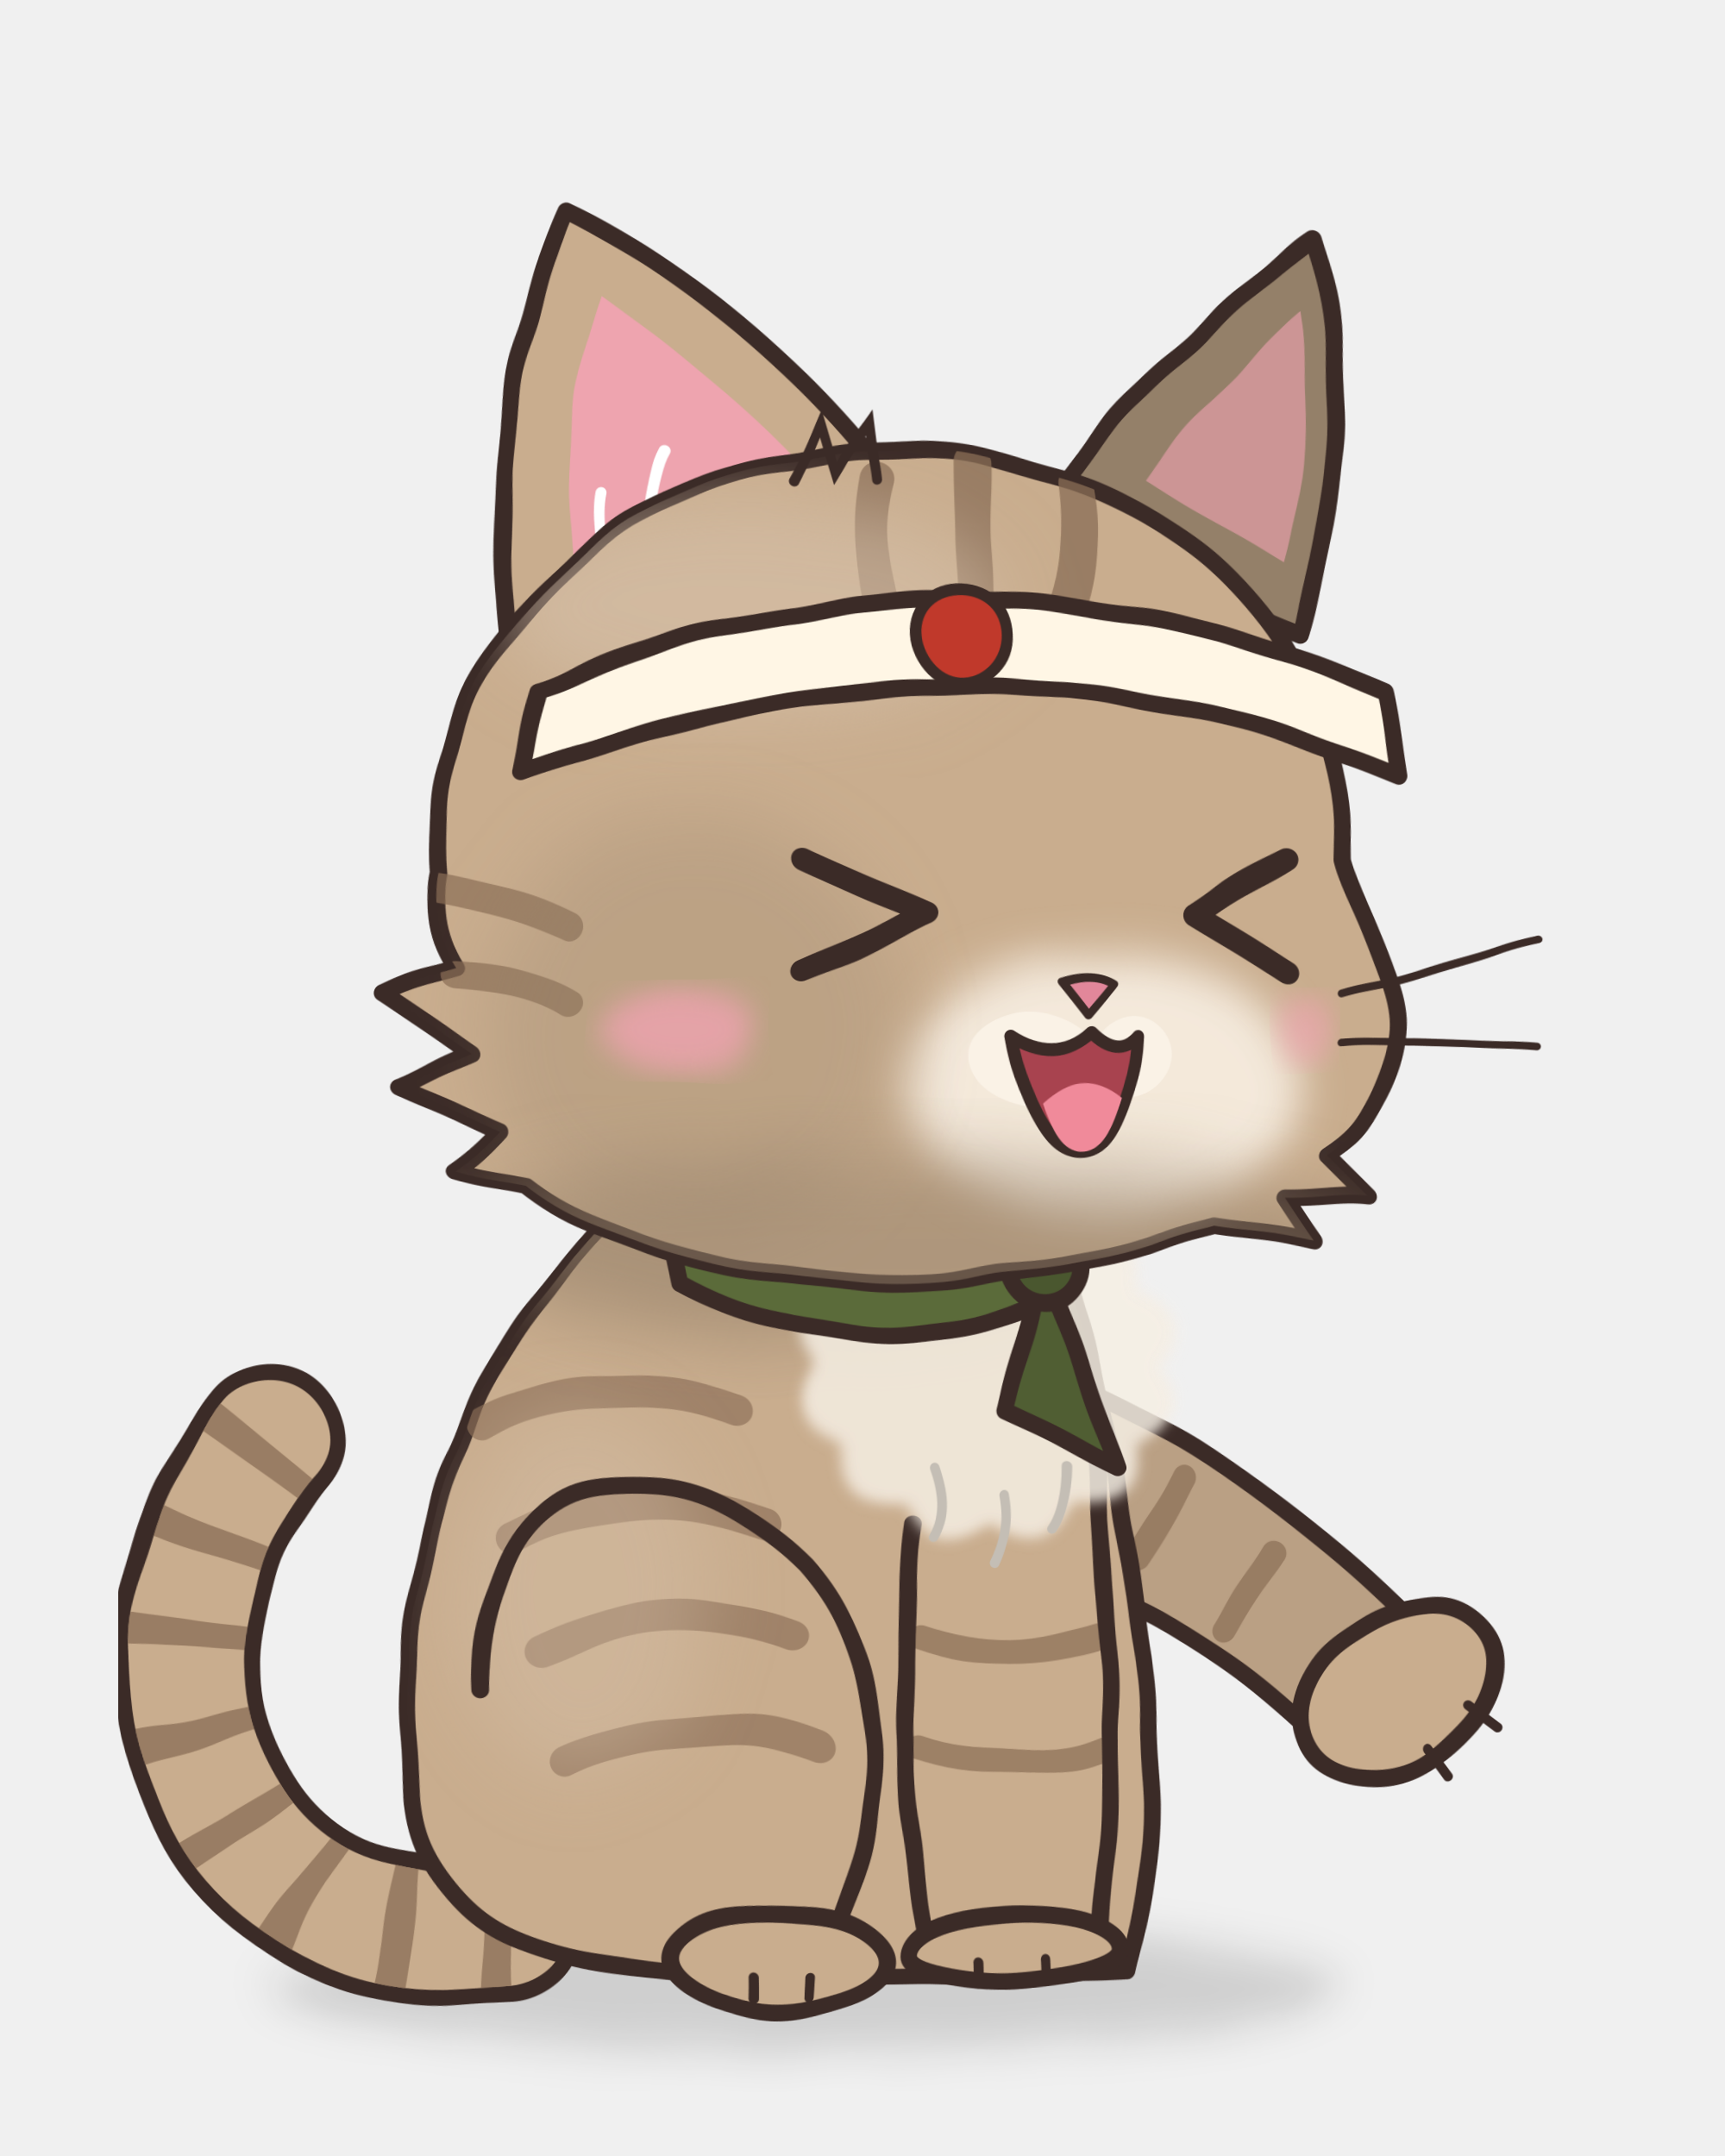
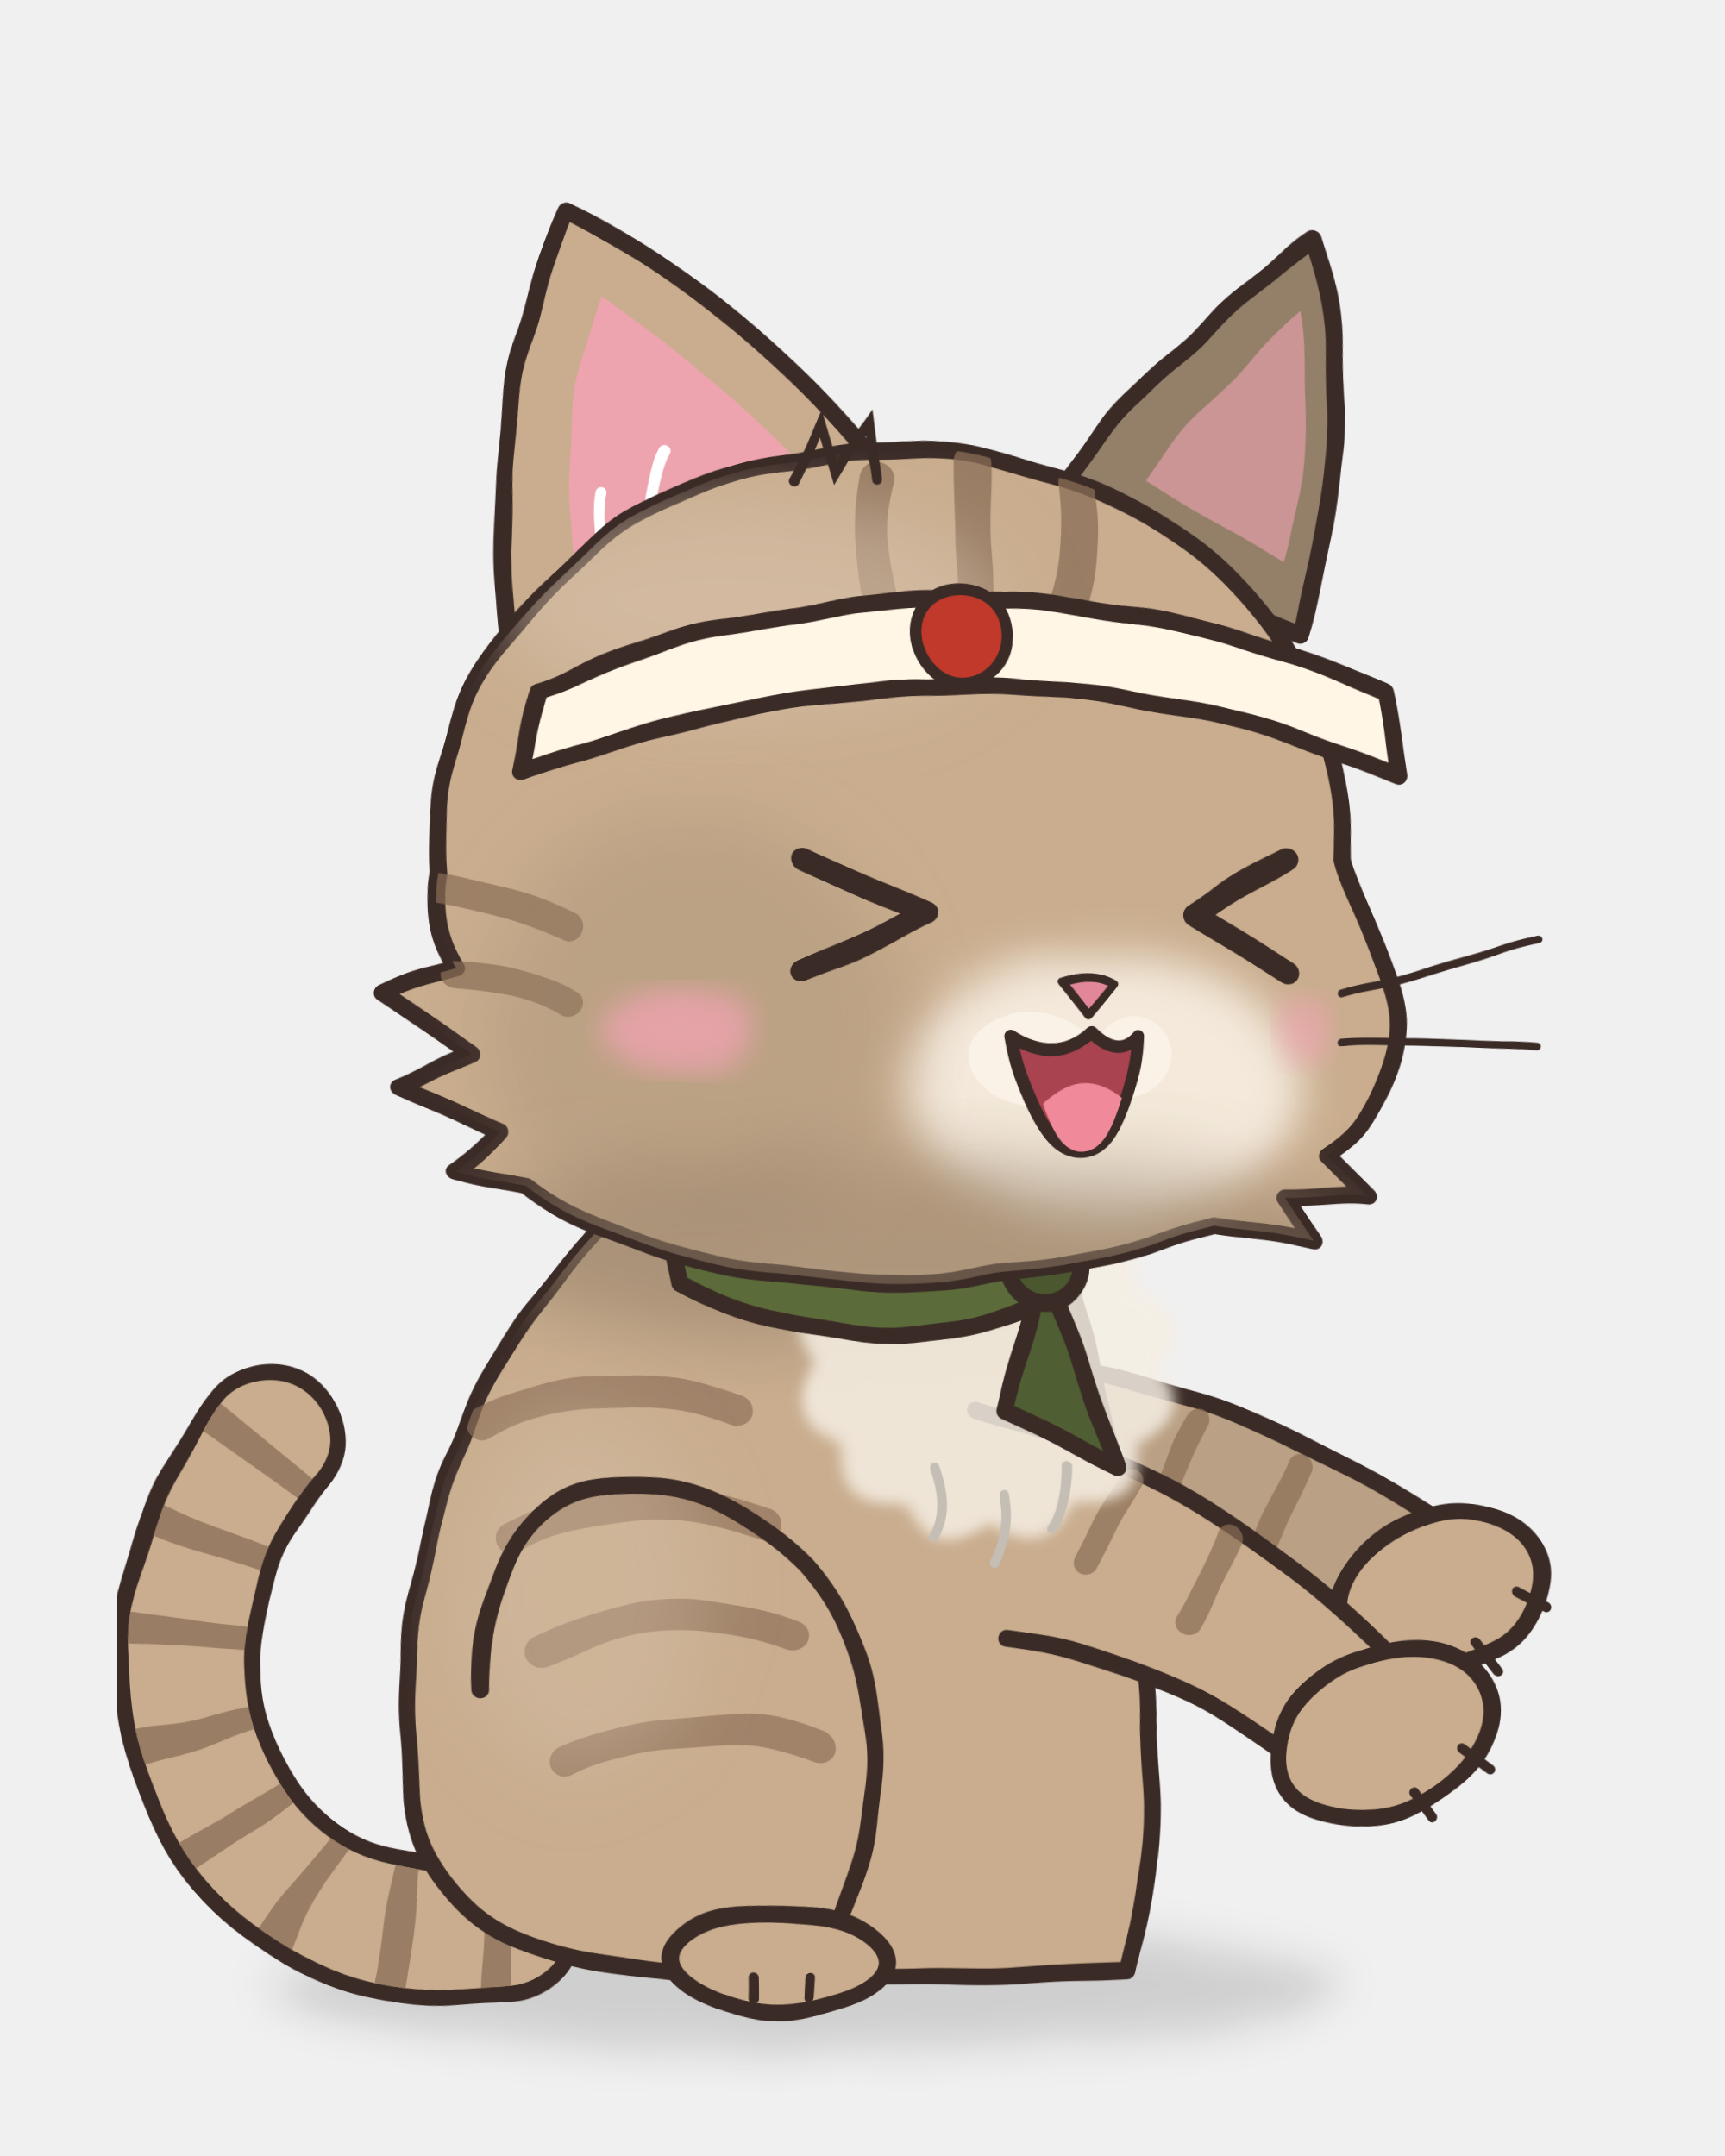
<svg xmlns="http://www.w3.org/2000/svg" viewBox="-104 -252 208 260">
  <defs>
    <filter id="ink" x="-5%" y="-5%" width="110%" height="110%">
      <feTurbulence type="fractalNoise" baseFrequency=".05" numOctaves="2" seed="3" result="n" />
      <feDisplacementMap in="SourceGraphic" in2="n" scale="2.2" />
    </filter>
    <filter id="pencil">
      <feTurbulence type="fractalNoise" baseFrequency="1.1 .35" numOctaves="2" seed="5" />
      <feColorMatrix values="0 0 0 0 .25  0 0 0 0 .2  0 0 0 0 .18  0 0 0 .22 -.02" />
      <feComposite in2="SourceGraphic" operator="in" />
    </filter>
    <filter id="blur1">
      <feGaussianBlur stdDeviation="1" />
    </filter>
    <filter id="blur2">
      <feGaussianBlur stdDeviation="2" />
    </filter>
    <filter id="blur3" x="-30%" y="-30%" width="160%" height="160%">
      <feGaussianBlur stdDeviation="3" />
    </filter>
    <filter id="blur4" x="-30%" y="-30%" width="160%" height="160%">
      <feGaussianBlur stdDeviation="5" />
    </filter>
  </defs>
  <g transform="translate(0 -150) scale(.85) translate(-120 -94)">
    <defs>
      <clipPath id="hssamuraiwhiteexcited">
        <path d="M60 98 C58 60 90 38 124 38 C160 38 188 60 188 96 C190 104 196 112 196 120 C196 128 192 134 186 138 L192 144 L180 144 L184 150 L170 148 C164 150 144 156 124 156 C102 156 82 150 72 142 L62 140 L68 134 L54 128 L64 123 L52 115 L62 111 C59 106 59 102 60 98 Z" />
      </clipPath>
      <clipPath id="bssamuraiwhiteexcited">
        <path d="M100 138 C68 150 52 194 56 228 C58 250 80 256 112 254 L158 254 C164 232 160 196 150 158 Z" />
      </clipPath>
    </defs>
    <g filter="url(#ink)">
      <ellipse cx="112" cy="256" rx="76" ry="9" fill="#000" opacity=".14" filter="url(#blur3)" />
      <path d="M70 248 C22 252 14 204 36 178" stroke="#3b2b27" stroke-width="21" fill="none" stroke-linecap="round" />
      <path d="M70 248 C22 252 14 204 36 178" stroke="#c9ad8e" stroke-width="16.5" fill="none" stroke-linecap="round" />
      <path d="M70 248 C22 252 14 204 36 178" stroke="#8a6d55" stroke-width="16.5" fill="none" stroke-dasharray="4 10" opacity=".75" />
-       <path d="M136 166 C160 172 182 188 198 204 L186 222 C172 208 156 198 138 196 Z" stroke="#3b2b27" stroke-width="2.4" stroke-linejoin="round" stroke-linecap="round" fill="#baa084" />
-       <path d="M166 184 l-7 11 M178 194 l-7 11" stroke="#8a6d55" stroke-width="3.5" stroke-linecap="round" opacity=".7" />
-       <ellipse cx="196" cy="214" rx="15" ry="10.5" stroke="#3b2b27" stroke-width="2.4" stroke-linejoin="round" stroke-linecap="round" fill="#c9ad8e" transform="rotate(-35 196 214)" />
-       <path d="M200 222 l3 4 M206 216 l4 3" stroke="#3b2b27" stroke-width="1.4" fill="none" stroke-linecap="round" />
+       <path d="M136 166 C160 168 184 178 202 190 L192 210 C176 200 158 194 138 196 Z" stroke="#3b2b27" stroke-width="2.4" stroke-linejoin="round" stroke-linecap="round" fill="#baa084" />
+       <path d="M168 176 l-6 12 M182 182 l-6 12" stroke="#8a6d55" stroke-width="3.5" stroke-linecap="round" opacity=".7" />
+       <ellipse cx="202" cy="200" rx="15" ry="10.5" stroke="#3b2b27" stroke-width="2.4" stroke-linejoin="round" stroke-linecap="round" fill="#c9ad8e" transform="rotate(-20 202 200)" />
+       <path d="M207 207 l3 4 M213 200 l4 2" stroke="#3b2b27" stroke-width="1.4" fill="none" stroke-linecap="round" />
      <path d="M100 138 C68 150 52 194 56 228 C58 250 80 256 112 254 L158 254 C164 232 160 196 150 158 Z" stroke="#3b2b27" stroke-width="2.4" stroke-linejoin="round" stroke-linecap="round" fill="#c9ad8e" />
      <g clip-path="url(#bssamuraiwhiteexcited)">
        <path d="M66 176 q18 -8 36 -2" stroke="#8a6d55" stroke-width="4.5" fill="none" stroke-linecap="round" opacity=".65" />
        <path d="M70 192 q18 -8 36 -2" stroke="#8a6d55" stroke-width="4.5" fill="none" stroke-linecap="round" opacity=".65" />
        <path d="M74 208 q18 -8 36 -2" stroke="#8a6d55" stroke-width="4.5" fill="none" stroke-linecap="round" opacity=".65" />
        <path d="M78 224 q18 -8 36 -2" stroke="#8a6d55" stroke-width="4.5" fill="none" stroke-linecap="round" opacity=".65" />
        <ellipse cx="110" cy="150" rx="44" ry="14" fill="#948069" opacity=".6" filter="url(#blur4)" />
        <ellipse cx="80" cy="200" rx="18" ry="26" fill="#d8c3ad" opacity=".35" filter="url(#blur4)" />
      </g>
      <path d="M66 214 C64 182 92 176 112 196 C126 212 124 240 112 252" fill="none" stroke="#3b2b27" stroke-width="2.4" stroke-linejoin="round" stroke-linecap="round" />
      <ellipse cx="108" cy="252" rx="15" ry="7" stroke="#3b2b27" stroke-width="2.4" stroke-linejoin="round" stroke-linecap="round" fill="#c9ad8e" />
      <path d="M104 254 v3 M112 254 v3" stroke="#3b2b27" stroke-width="1.4" fill="none" stroke-linecap="round" />
-       <path d="M128 176 C125 206 126 234 129 251 L154 251 C155 232 156 202 152 172 Z" fill="#c9ad8e" />
-       <path d="M128 206 q12 4 26 0 M128 222 q12 4 26 0" stroke="#8a6d55" stroke-width="3.5" fill="none" stroke-linecap="round" opacity=".7" />
-       <path d="M127 190 C125 210 126 234 129 251" fill="none" stroke="#3b2b27" stroke-width="2.4" stroke-linejoin="round" stroke-linecap="round" />
-       <path d="M152 172 C156 202 155 232 154 251" fill="none" stroke="#3b2b27" stroke-width="2.4" stroke-linejoin="round" stroke-linecap="round" />
-       <path d="M126 251 C126 244 157 244 157 251 C157 256 126 256 126 251 Z" stroke="#3b2b27" stroke-width="2.4" stroke-linejoin="round" stroke-linecap="round" fill="#c9ad8e" />
-       <path d="M136 252 v3 M146 252 v3" stroke="#3b2b27" stroke-width="1.4" fill="none" stroke-linecap="round" />
+       <path d="M120 170 C148 176 174 190 194 208 L184 226 C166 212 146 206 124 202 Z" fill="#c9ad8e" />
+       <path d="M136 174 C158 180 178 192 194 208" fill="none" stroke="#3b2b27" stroke-width="2.4" stroke-linejoin="round" stroke-linecap="round" />
+       <path d="M184 226 C170 214 154 208 140 206" fill="none" stroke="#3b2b27" stroke-width="2.4" stroke-linejoin="round" stroke-linecap="round" />
+       <path d="M158 184 l-6 12 M172 192 l-6 12" stroke="#8a6d55" stroke-width="3.5" stroke-linecap="round" opacity=".7" />
+       <ellipse cx="194" cy="220" rx="16" ry="11" stroke="#3b2b27" stroke-width="2.4" stroke-linejoin="round" stroke-linecap="round" fill="#c9ad8e" transform="rotate(-25 194 220)" />
+       <path d="M198 228 l3 4 M205 222 l4 3" stroke="#3b2b27" stroke-width="1.4" fill="none" stroke-linecap="round" />
      <path d="M162.0 168.0 Q167.9 175.5 158.8 179.0 Q159.9 188.5 150.0 187.1 Q146.0 196.0 138.0 190.0 Q130.0 196.0 126.0 187.1 Q116.1 188.5 117.2 179.0 Q108.1 175.5 114.0 168.0 Q108.1 160.5 117.2 157.0 Q116.1 147.5 126.0 148.9 Q130.0 140.0 138.0 146.0 Q146.0 140.0 150.0 148.9 Q159.9 147.5 158.8 157.0 Q167.9 160.5 162.0 168.0Z" fill="#f5eee3" opacity="0.85" filter="url(#blur1)" />
      <path d="M130 182 q2 6 0 10 M140 186 q1 6 -1 10 M149 182 q0 6 -2 9" stroke="#c4beb5" stroke-width="1.4" fill="none" stroke-linecap="round" />
      <path d="M92 144 Q122 160 150 148 L148 158 Q120 170 94 156 Z" stroke="#3b2b27" stroke-width="2.4" stroke-linejoin="round" stroke-linecap="round" fill="#5b6b3a" />
      <path d="M146 154 L156 182 L140 174 Z" stroke="#3b2b27" stroke-width="2.4" stroke-linejoin="round" stroke-linecap="round" fill="#505e33" />
      <circle cx="146" cy="154" r="5" stroke="#3b2b27" stroke-width="2.4" stroke-linejoin="round" stroke-linecap="round" fill="#4a572f" />
      <path d="M144 48 C156 32 170 18 184 8 C189 26 188 46 182 64 Z" stroke="#3b2b27" stroke-width="2.4" stroke-linejoin="round" stroke-linecap="round" fill="#948069" />
      <path d="M160 42 C168 32 176 24 182 18 C184 32 183 44 180 54 Z" fill="#f2a3b3" opacity=".6" />
      <path d="M72 78 C66 54 68 28 78 4 C98 14 116 30 128 48 Z" stroke="#3b2b27" stroke-width="2.4" stroke-linejoin="round" stroke-linecap="round" fill="#c9ad8e" />
      <path d="M80 66 C77 48 78 30 83 16 C97 26 109 36 118 48 Z" fill="#f2a3b3" opacity=".9" />
      <path d="M90 56 q-1 -12 2 -18 M97 58 q0 -10 4 -15 M84 58 q-2 -9 -1 -14" stroke="#fff" stroke-width="1.6" fill="none" stroke-linecap="round" />
      <path d="M60 98 C58 60 90 38 124 38 C160 38 188 60 188 96 C190 104 196 112 196 120 C196 128 192 134 186 138 L192 144 L180 144 L184 150 L170 148 C164 150 144 156 124 156 C102 156 82 150 72 142 L62 140 L68 134 L54 128 L64 123 L52 115 L62 111 C59 106 59 102 60 98 Z" stroke="#3b2b27" stroke-width="2.4" stroke-linejoin="round" stroke-linecap="round" fill="#c9ad8e" />
      <g clip-path="url(#hssamuraiwhiteexcited)">
        <path d="M122 42 q-2 10 2 22 M136 40 v24 M150 42 q2 10 -2 21" stroke="#8a6d55" stroke-width="5" fill="none" stroke-linecap="round" opacity=".75" />
        <path d="M60 100 q10 1 18 5 M62 112 q10 0 16 4" stroke="#8a6d55" stroke-width="4" fill="none" stroke-linecap="round" opacity=".7" />
        <ellipse cx="154.031" cy="128" rx="28" ry="19" fill="#fbf3e8" opacity=".85" filter="url(#blur3)" />
        <ellipse cx="104" cy="60" rx="36" ry="15" fill="#d8c3ad" opacity=".55" filter="url(#blur4)" />
        <ellipse cx="96" cy="120" rx="30" ry="30" fill="#948069" opacity=".25" filter="url(#blur4)" />
        <ellipse cx="124" cy="152" rx="70" ry="14" fill="#948069" opacity=".5" filter="url(#blur4)" />
      </g>
      <path d="M110 42 l4 -8 l2 7 l5 -7 l1 8" stroke="#3b2b27" stroke-width="1.4" fill="none" stroke-linecap="round" />
      <path d="M111.65 96 L129.65 104 L111.65 112" stroke="#3b2b27" fill="none" stroke-linecap="round" stroke-linejoin="round" stroke-width="3.2" />
      <path d="M180.251 96 L167.224 104 L180.251 112" stroke="#3b2b27" fill="none" stroke-linecap="round" stroke-linejoin="round" stroke-width="3.2" />
      <ellipse cx="93.954" cy="120" rx="11" ry="6" fill="#f2a3b3" opacity=".75" filter="url(#blur2)" />
      <ellipse cx="182.868" cy="120" rx="4" ry="5" fill="#f2a3b3" opacity=".6" filter="url(#blur2)" />
      <ellipse cx="144.031" cy="124" rx="9" ry="6.5" fill="#fbf3e8" opacity=".9" />
      <ellipse cx="158.031" cy="124" rx="6" ry="6" fill="#fbf3e8" opacity=".9" />
      <path d="M148.031 113 Q152.031 111 155.031 113 L151.531 117.5 Z" fill="#e2879a" stroke="#3b2b27" stroke-width="1.2" stroke-linejoin="round" />
      <path d="M141.031 121 Q147.031 125 152.031 120 Q156.031 124 159.031 121 Q158.031 137 151.031 137 Q144.031 137 141.031 121 Z" fill="#a8434f" stroke="#3b2b27" stroke-width="1.8" stroke-linejoin="round" />
      <path d="M145.031 130 Q151.031 125 157.031 130 Q155.031 137 151.031 137 Q147.031 137 145.031 130 Z" fill="#f08a9a" />
      <path d="M188 115 q14 -3.2 28 -7.6" stroke="#3b2b27" stroke-width="1.1" fill="none" stroke-linecap="round" />
      <path d="M188 122 q14 -0.4 28 0.8" stroke="#3b2b27" stroke-width="1.1" fill="none" stroke-linecap="round" />
      <g transform="translate(14 0)">
        <path d="M60 72 Q120 46 180 72 L182 84 Q120 58 58 84 Z" stroke="#3b2b27" stroke-width="2.4" stroke-linejoin="round" stroke-linecap="round" fill="#fff6e5" />
        <circle cx="120" cy="64" r="6.5" fill="#c0392b" stroke="#3b2b27" stroke-width="1.6" />
      </g>
    </g>
  </g>
</svg>
